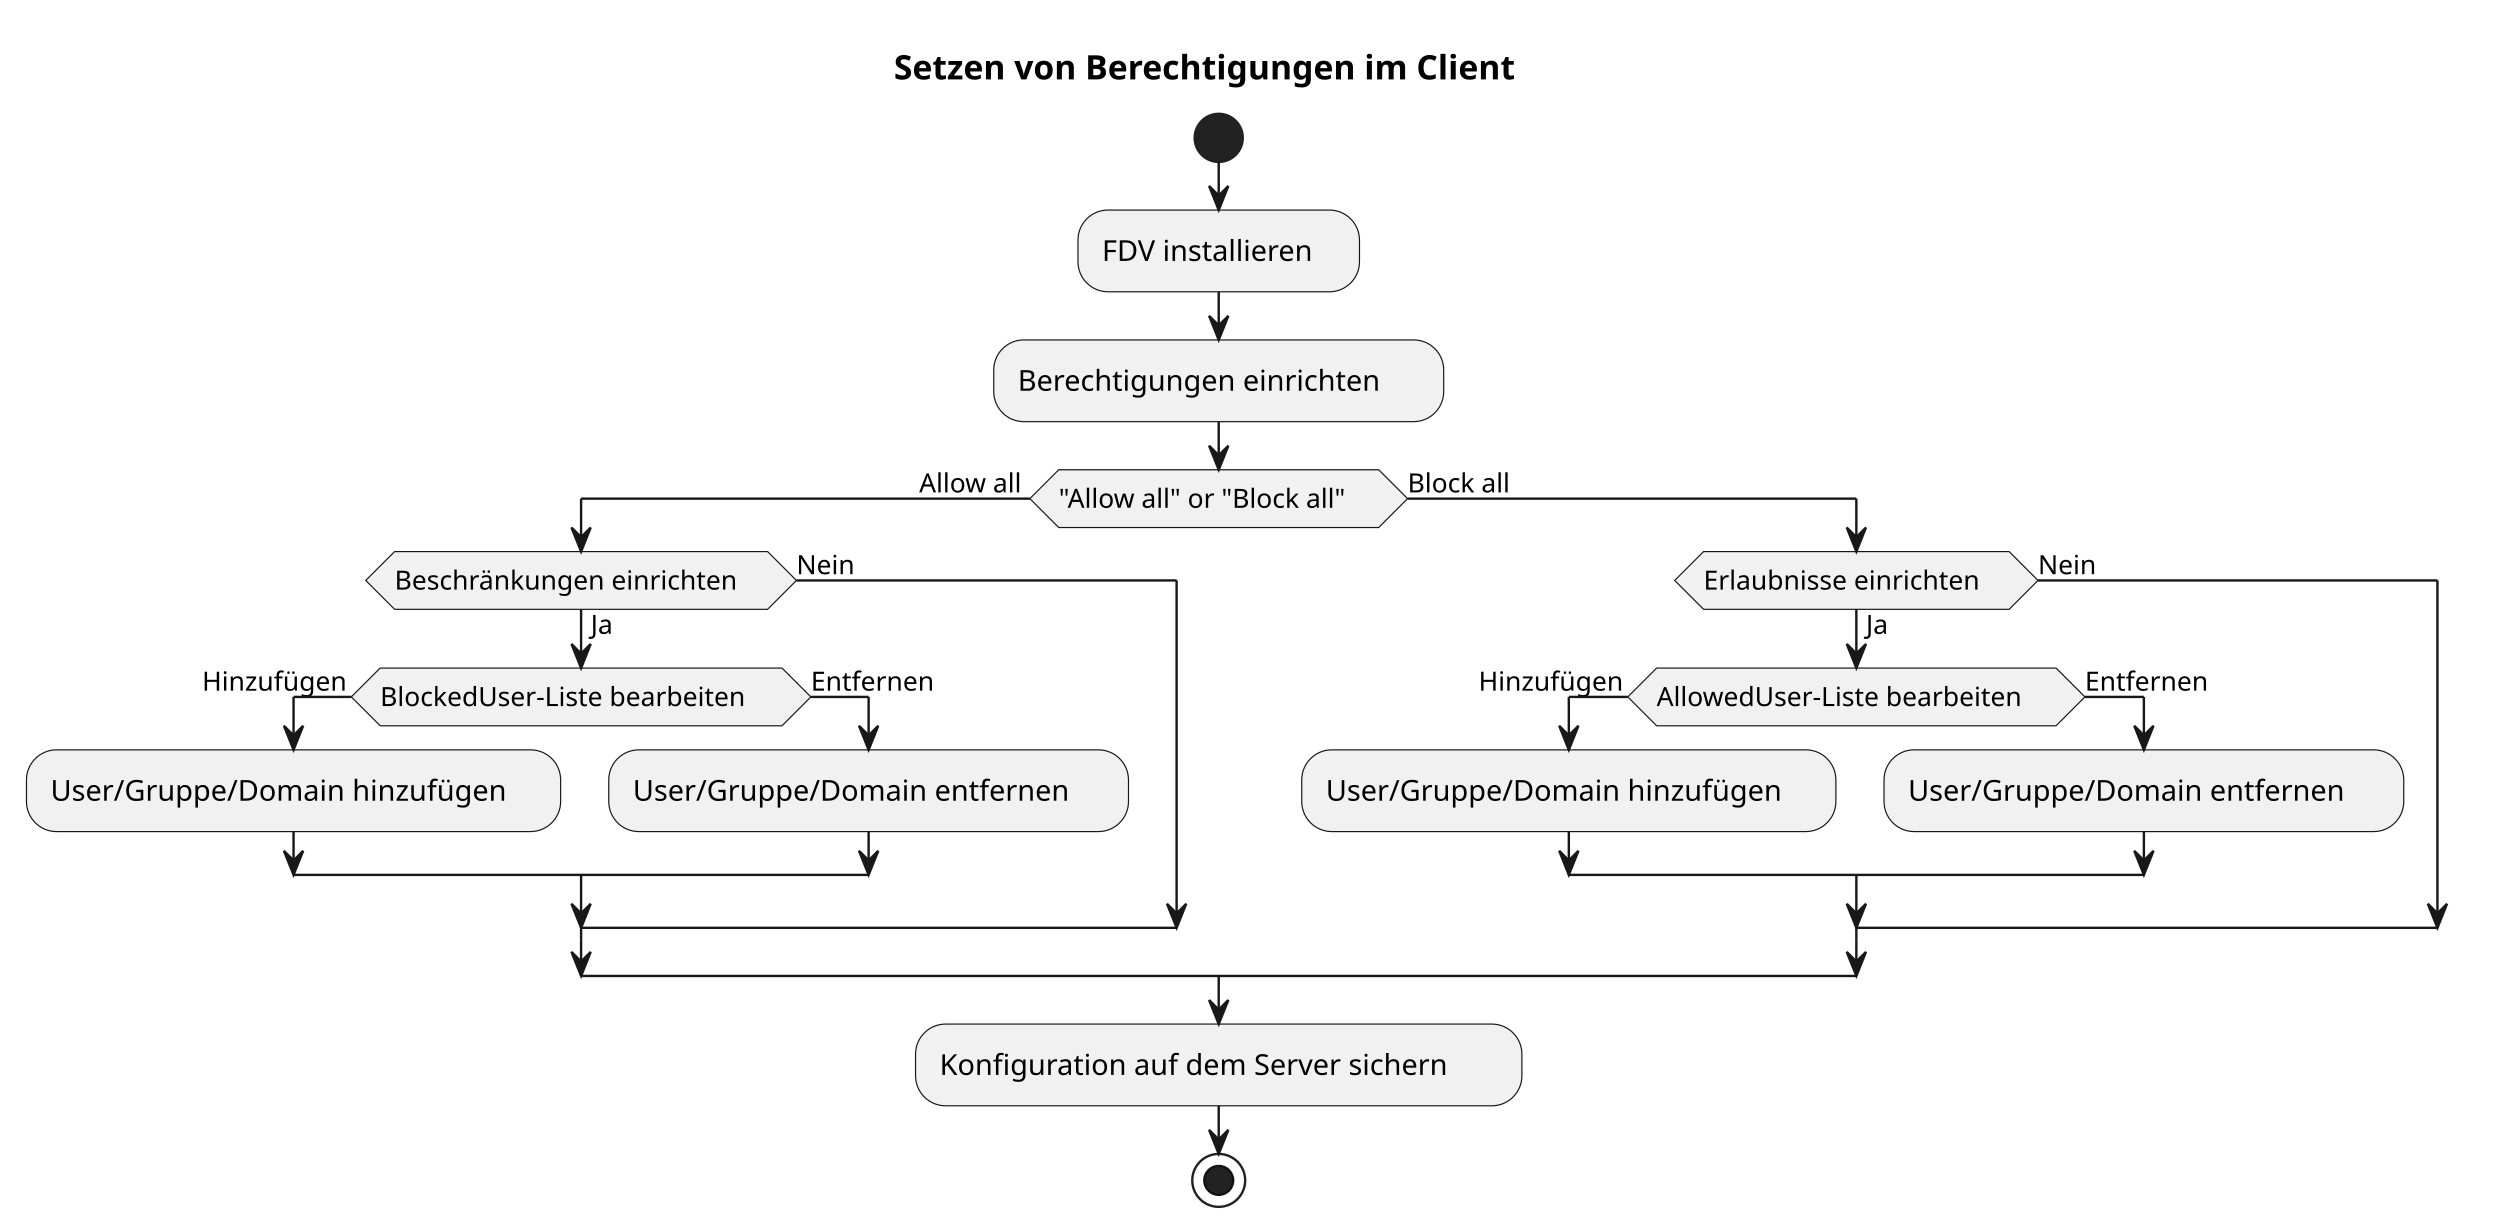
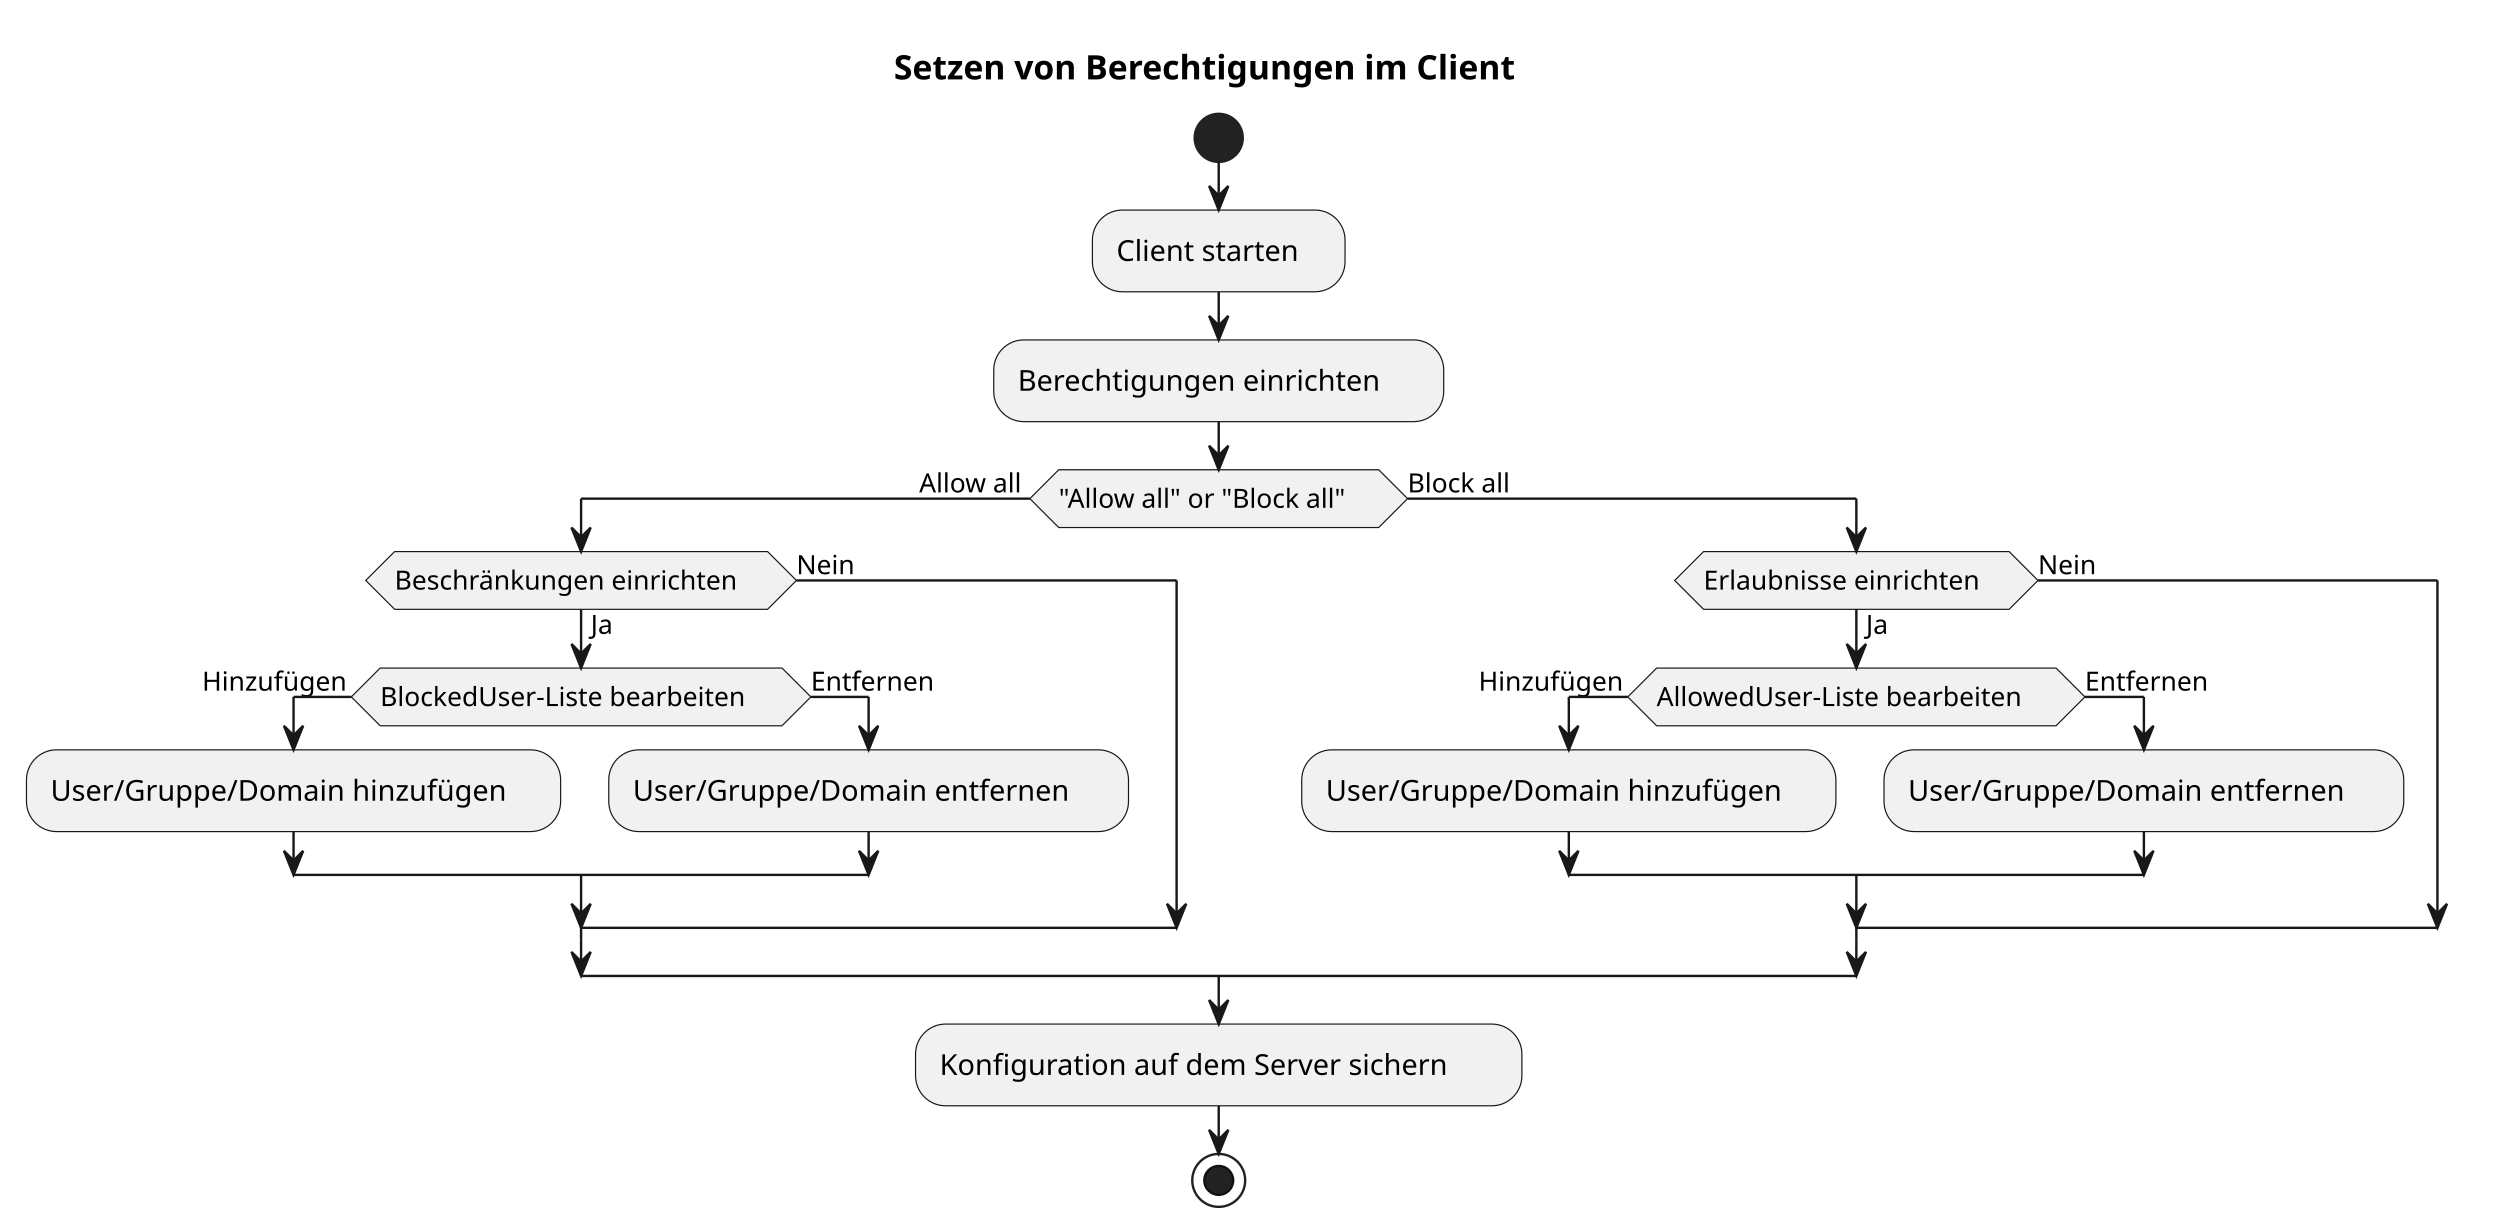
<svg xmlns="http://www.w3.org/2000/svg" contentStyleType="text/css" height="512px" preserveAspectRatio="none" style="width:1039px;height:512px;background:#FFFFFF;" version="1.1" viewBox="0 0 1039 512" width="1039px" zoomAndPan="magnify">
  <defs />
  <g>
    <text fill="#000000" font-family="sans-serif" font-size="14" font-weight="bold" lengthAdjust="spacing" textLength="293" x="371.5" y="32.995">Setzen von Berechtigungen im Client</text>
    <ellipse cx="506.5" cy="57.297" fill="#222222" rx="10" ry="10" style="stroke:#222222;stroke-width:1.0;" />
-     <rect fill="#F1F1F1" height="33.969" rx="12.5" ry="12.5" style="stroke:#181818;stroke-width:0.5;" width="117" x="448" y="87.297" />
-     <text fill="#000000" font-family="sans-serif" font-size="12" lengthAdjust="spacing" textLength="97" x="458" y="108.436">FDV installieren</text>
+     <rect fill="#F1F1F1" height="33.969" rx="12.5" ry="12.5" style="stroke:#181818;stroke-width:0.5;" width="105" x="454" y="87.297" />
+     <text fill="#000000" font-family="sans-serif" font-size="12" lengthAdjust="spacing" textLength="85" x="464" y="108.436">Client starten</text>
    <rect fill="#F1F1F1" height="33.969" rx="12.5" ry="12.5" style="stroke:#181818;stroke-width:0.5;" width="187" x="413" y="141.266" />
    <text fill="#000000" font-family="sans-serif" font-size="12" lengthAdjust="spacing" textLength="167" x="423" y="162.404">Berechtigungen einrichten</text>
    <polygon fill="#F1F1F1" points="440,195.234,573,195.234,585,207.234,573,219.234,440,219.234,428,207.234,440,195.234" style="stroke:#181818;stroke-width:0.5;" />
    <text fill="#000000" font-family="sans-serif" font-size="11" lengthAdjust="spacing" textLength="133" x="440" y="211.042">"Allow all" or "Block all"</text>
    <text fill="#000000" font-family="sans-serif" font-size="11" lengthAdjust="spacing" textLength="46" x="382" y="204.64">Allow all</text>
    <text fill="#000000" font-family="sans-serif" font-size="11" lengthAdjust="spacing" textLength="47" x="585" y="204.64">Block all</text>
    <polygon fill="#F1F1F1" points="158,277.637,325,277.637,337,289.637,325,301.637,158,301.637,146,289.637,158,277.637" style="stroke:#181818;stroke-width:0.5;" />
    <text fill="#000000" font-family="sans-serif" font-size="11" lengthAdjust="spacing" textLength="167" x="158" y="293.445">BlockedUser-Liste bearbeiten</text>
    <text fill="#000000" font-family="sans-serif" font-size="11" lengthAdjust="spacing" textLength="62" x="84" y="287.043">Hinzufügen</text>
    <text fill="#000000" font-family="sans-serif" font-size="11" lengthAdjust="spacing" textLength="55" x="337" y="287.043">Entfernen</text>
    <rect fill="#F1F1F1" height="33.969" rx="12.5" ry="12.5" style="stroke:#181818;stroke-width:0.5;" width="222" x="11" y="311.637" />
    <text fill="#000000" font-family="sans-serif" font-size="12" lengthAdjust="spacing" textLength="202" x="21" y="332.775">User/Gruppe/Domain hinzufügen</text>
    <rect fill="#F1F1F1" height="33.969" rx="12.5" ry="12.5" style="stroke:#181818;stroke-width:0.5;" width="216" x="253" y="311.637" />
    <text fill="#000000" font-family="sans-serif" font-size="12" lengthAdjust="spacing" textLength="196" x="263" y="332.775">User/Gruppe/Domain entfernen</text>
    <polygon fill="#F1F1F1" points="164,229.234,319,229.234,331,241.234,319,253.234,164,253.234,152,241.234,164,229.234" style="stroke:#181818;stroke-width:0.5;" />
    <text fill="#000000" font-family="sans-serif" font-size="11" lengthAdjust="spacing" textLength="10" x="245.5" y="263.445">Ja</text>
    <text fill="#000000" font-family="sans-serif" font-size="11" lengthAdjust="spacing" textLength="155" x="164" y="245.042">Beschränkungen einrichten</text>
    <text fill="#000000" font-family="sans-serif" font-size="11" lengthAdjust="spacing" textLength="25" x="331" y="238.64">Nein</text>
    <polygon fill="#F1F1F1" points="688.5,277.637,854.5,277.637,866.5,289.637,854.5,301.637,688.5,301.637,676.5,289.637,688.5,277.637" style="stroke:#181818;stroke-width:0.5;" />
    <text fill="#000000" font-family="sans-serif" font-size="11" lengthAdjust="spacing" textLength="166" x="688.5" y="293.445">AllowedUser-Liste bearbeiten</text>
    <text fill="#000000" font-family="sans-serif" font-size="11" lengthAdjust="spacing" textLength="62" x="614.5" y="287.043">Hinzufügen</text>
    <text fill="#000000" font-family="sans-serif" font-size="11" lengthAdjust="spacing" textLength="55" x="866.5" y="287.043">Entfernen</text>
    <rect fill="#F1F1F1" height="33.969" rx="12.5" ry="12.5" style="stroke:#181818;stroke-width:0.5;" width="222" x="541" y="311.637" />
    <text fill="#000000" font-family="sans-serif" font-size="12" lengthAdjust="spacing" textLength="202" x="551" y="332.775">User/Gruppe/Domain hinzufügen</text>
    <rect fill="#F1F1F1" height="33.969" rx="12.5" ry="12.5" style="stroke:#181818;stroke-width:0.5;" width="216" x="783" y="311.637" />
    <text fill="#000000" font-family="sans-serif" font-size="12" lengthAdjust="spacing" textLength="196" x="793" y="332.775">User/Gruppe/Domain entfernen</text>
    <polygon fill="#F1F1F1" points="708,229.234,835,229.234,847,241.234,835,253.234,708,253.234,696,241.234,708,229.234" style="stroke:#181818;stroke-width:0.5;" />
    <text fill="#000000" font-family="sans-serif" font-size="11" lengthAdjust="spacing" textLength="10" x="775.5" y="263.445">Ja</text>
    <text fill="#000000" font-family="sans-serif" font-size="11" lengthAdjust="spacing" textLength="127" x="708" y="245.042">Erlaubnisse einrichten</text>
    <text fill="#000000" font-family="sans-serif" font-size="11" lengthAdjust="spacing" textLength="25" x="847" y="238.64">Nein</text>
    <rect fill="#F1F1F1" height="33.969" rx="12.5" ry="12.5" style="stroke:#181818;stroke-width:0.5;" width="252" x="380.5" y="425.606" />
    <text fill="#000000" font-family="sans-serif" font-size="12" lengthAdjust="spacing" textLength="232" x="390.5" y="446.744">Konfiguration auf dem Server sichern</text>
    <ellipse cx="506.5" cy="490.574" fill="none" rx="11" ry="11" style="stroke:#222222;stroke-width:1.0;" />
    <ellipse cx="506.5" cy="490.574" fill="#222222" rx="6" ry="6" style="stroke:#111111;stroke-width:1.0;" />
    <line style="stroke:#181818;stroke-width:1.0;" x1="506.5" x2="506.5" y1="67.297" y2="87.297" />
    <polygon fill="#181818" points="502.5,77.297,506.5,87.297,510.5,77.297,506.5,81.297" style="stroke:#181818;stroke-width:1.0;" />
    <line style="stroke:#181818;stroke-width:1.0;" x1="506.5" x2="506.5" y1="121.266" y2="141.266" />
    <polygon fill="#181818" points="502.5,131.266,506.5,141.266,510.5,131.266,506.5,135.266" style="stroke:#181818;stroke-width:1.0;" />
    <line style="stroke:#181818;stroke-width:1.0;" x1="146" x2="122" y1="289.637" y2="289.637" />
    <line style="stroke:#181818;stroke-width:1.0;" x1="122" x2="122" y1="289.637" y2="311.637" />
    <polygon fill="#181818" points="118,301.637,122,311.637,126,301.637,122,305.637" style="stroke:#181818;stroke-width:1.0;" />
    <line style="stroke:#181818;stroke-width:1.0;" x1="337" x2="361" y1="289.637" y2="289.637" />
    <line style="stroke:#181818;stroke-width:1.0;" x1="361" x2="361" y1="289.637" y2="311.637" />
    <polygon fill="#181818" points="357,301.637,361,311.637,365,301.637,361,305.637" style="stroke:#181818;stroke-width:1.0;" />
    <line style="stroke:#181818;stroke-width:1.0;" x1="122" x2="122" y1="345.606" y2="363.606" />
    <polygon fill="#181818" points="118,353.606,122,363.606,126,353.606,122,357.606" style="stroke:#181818;stroke-width:1.0;" />
    <line style="stroke:#181818;stroke-width:1.0;" x1="361" x2="361" y1="345.606" y2="363.606" />
    <polygon fill="#181818" points="357,353.606,361,363.606,365,353.606,361,357.606" style="stroke:#181818;stroke-width:1.0;" />
    <line style="stroke:#181818;stroke-width:1.0;" x1="122" x2="361" y1="363.606" y2="363.606" />
    <line style="stroke:#181818;stroke-width:1.0;" x1="241.5" x2="241.5" y1="253.234" y2="277.637" />
    <polygon fill="#181818" points="237.5,267.637,241.5,277.637,245.5,267.637,241.5,271.637" style="stroke:#181818;stroke-width:1.0;" />
    <line style="stroke:#181818;stroke-width:1.0;" x1="331" x2="489" y1="241.234" y2="241.234" />
    <line style="stroke:#181818;stroke-width:1.0;" x1="489" x2="489" y1="241.234" y2="385.606" />
    <polygon fill="#181818" points="485,375.606,489,385.606,493,375.606,489,379.606" style="stroke:#181818;stroke-width:1.0;" />
    <line style="stroke:#181818;stroke-width:1.0;" x1="489" x2="241.5" y1="385.606" y2="385.606" />
    <line style="stroke:#181818;stroke-width:1.0;" x1="241.5" x2="241.5" y1="385.606" y2="390.606" />
    <line style="stroke:#181818;stroke-width:1.0;" x1="241.5" x2="241.5" y1="363.606" y2="385.606" />
    <polygon fill="#181818" points="237.5,375.606,241.5,385.606,245.5,375.606,241.5,379.606" style="stroke:#181818;stroke-width:1.0;" />
    <line style="stroke:#181818;stroke-width:1.0;" x1="676.5" x2="652" y1="289.637" y2="289.637" />
    <line style="stroke:#181818;stroke-width:1.0;" x1="652" x2="652" y1="289.637" y2="311.637" />
    <polygon fill="#181818" points="648,301.637,652,311.637,656,301.637,652,305.637" style="stroke:#181818;stroke-width:1.0;" />
    <line style="stroke:#181818;stroke-width:1.0;" x1="866.5" x2="891" y1="289.637" y2="289.637" />
    <line style="stroke:#181818;stroke-width:1.0;" x1="891" x2="891" y1="289.637" y2="311.637" />
    <polygon fill="#181818" points="887,301.637,891,311.637,895,301.637,891,305.637" style="stroke:#181818;stroke-width:1.0;" />
    <line style="stroke:#181818;stroke-width:1.0;" x1="652" x2="652" y1="345.606" y2="363.606" />
    <polygon fill="#181818" points="648,353.606,652,363.606,656,353.606,652,357.606" style="stroke:#181818;stroke-width:1.0;" />
    <line style="stroke:#181818;stroke-width:1.0;" x1="891" x2="891" y1="345.606" y2="363.606" />
    <polygon fill="#181818" points="887,353.606,891,363.606,895,353.606,891,357.606" style="stroke:#181818;stroke-width:1.0;" />
    <line style="stroke:#181818;stroke-width:1.0;" x1="652" x2="891" y1="363.606" y2="363.606" />
    <line style="stroke:#181818;stroke-width:1.0;" x1="771.5" x2="771.5" y1="253.234" y2="277.637" />
    <polygon fill="#181818" points="767.5,267.637,771.5,277.637,775.5,267.637,771.5,271.637" style="stroke:#181818;stroke-width:1.0;" />
    <line style="stroke:#181818;stroke-width:1.0;" x1="847" x2="1013" y1="241.234" y2="241.234" />
    <line style="stroke:#181818;stroke-width:1.0;" x1="1013" x2="1013" y1="241.234" y2="385.606" />
    <polygon fill="#181818" points="1009,375.606,1013,385.606,1017,375.606,1013,379.606" style="stroke:#181818;stroke-width:1.0;" />
    <line style="stroke:#181818;stroke-width:1.0;" x1="1013" x2="771.5" y1="385.606" y2="385.606" />
    <line style="stroke:#181818;stroke-width:1.0;" x1="771.5" x2="771.5" y1="385.606" y2="390.606" />
    <line style="stroke:#181818;stroke-width:1.0;" x1="771.5" x2="771.5" y1="363.606" y2="385.606" />
    <polygon fill="#181818" points="767.5,375.606,771.5,385.606,775.5,375.606,771.5,379.606" style="stroke:#181818;stroke-width:1.0;" />
    <line style="stroke:#181818;stroke-width:1.0;" x1="428" x2="241.5" y1="207.234" y2="207.234" />
    <line style="stroke:#181818;stroke-width:1.0;" x1="241.5" x2="241.5" y1="207.234" y2="229.234" />
    <polygon fill="#181818" points="237.5,219.234,241.5,229.234,245.5,219.234,241.5,223.234" style="stroke:#181818;stroke-width:1.0;" />
    <line style="stroke:#181818;stroke-width:1.0;" x1="585" x2="771.5" y1="207.234" y2="207.234" />
    <line style="stroke:#181818;stroke-width:1.0;" x1="771.5" x2="771.5" y1="207.234" y2="229.234" />
    <polygon fill="#181818" points="767.5,219.234,771.5,229.234,775.5,219.234,771.5,223.234" style="stroke:#181818;stroke-width:1.0;" />
    <line style="stroke:#181818;stroke-width:1.0;" x1="241.5" x2="241.5" y1="390.606" y2="405.606" />
    <polygon fill="#181818" points="237.5,395.606,241.5,405.606,245.5,395.606,241.5,399.606" style="stroke:#181818;stroke-width:1.0;" />
    <line style="stroke:#181818;stroke-width:1.0;" x1="771.5" x2="771.5" y1="390.606" y2="405.606" />
    <polygon fill="#181818" points="767.5,395.606,771.5,405.606,775.5,395.606,771.5,399.606" style="stroke:#181818;stroke-width:1.0;" />
    <line style="stroke:#181818;stroke-width:1.0;" x1="241.5" x2="771.5" y1="405.606" y2="405.606" />
    <line style="stroke:#181818;stroke-width:1.0;" x1="506.5" x2="506.5" y1="175.234" y2="195.234" />
    <polygon fill="#181818" points="502.5,185.234,506.5,195.234,510.5,185.234,506.5,189.234" style="stroke:#181818;stroke-width:1.0;" />
    <line style="stroke:#181818;stroke-width:1.0;" x1="506.5" x2="506.5" y1="405.606" y2="425.606" />
    <polygon fill="#181818" points="502.5,415.606,506.5,425.606,510.5,415.606,506.5,419.606" style="stroke:#181818;stroke-width:1.0;" />
    <line style="stroke:#181818;stroke-width:1.0;" x1="506.5" x2="506.5" y1="459.574" y2="479.574" />
    <polygon fill="#181818" points="502.5,469.574,506.5,479.574,510.5,469.574,506.5,473.574" style="stroke:#181818;stroke-width:1.0;" />
  </g>
</svg>
